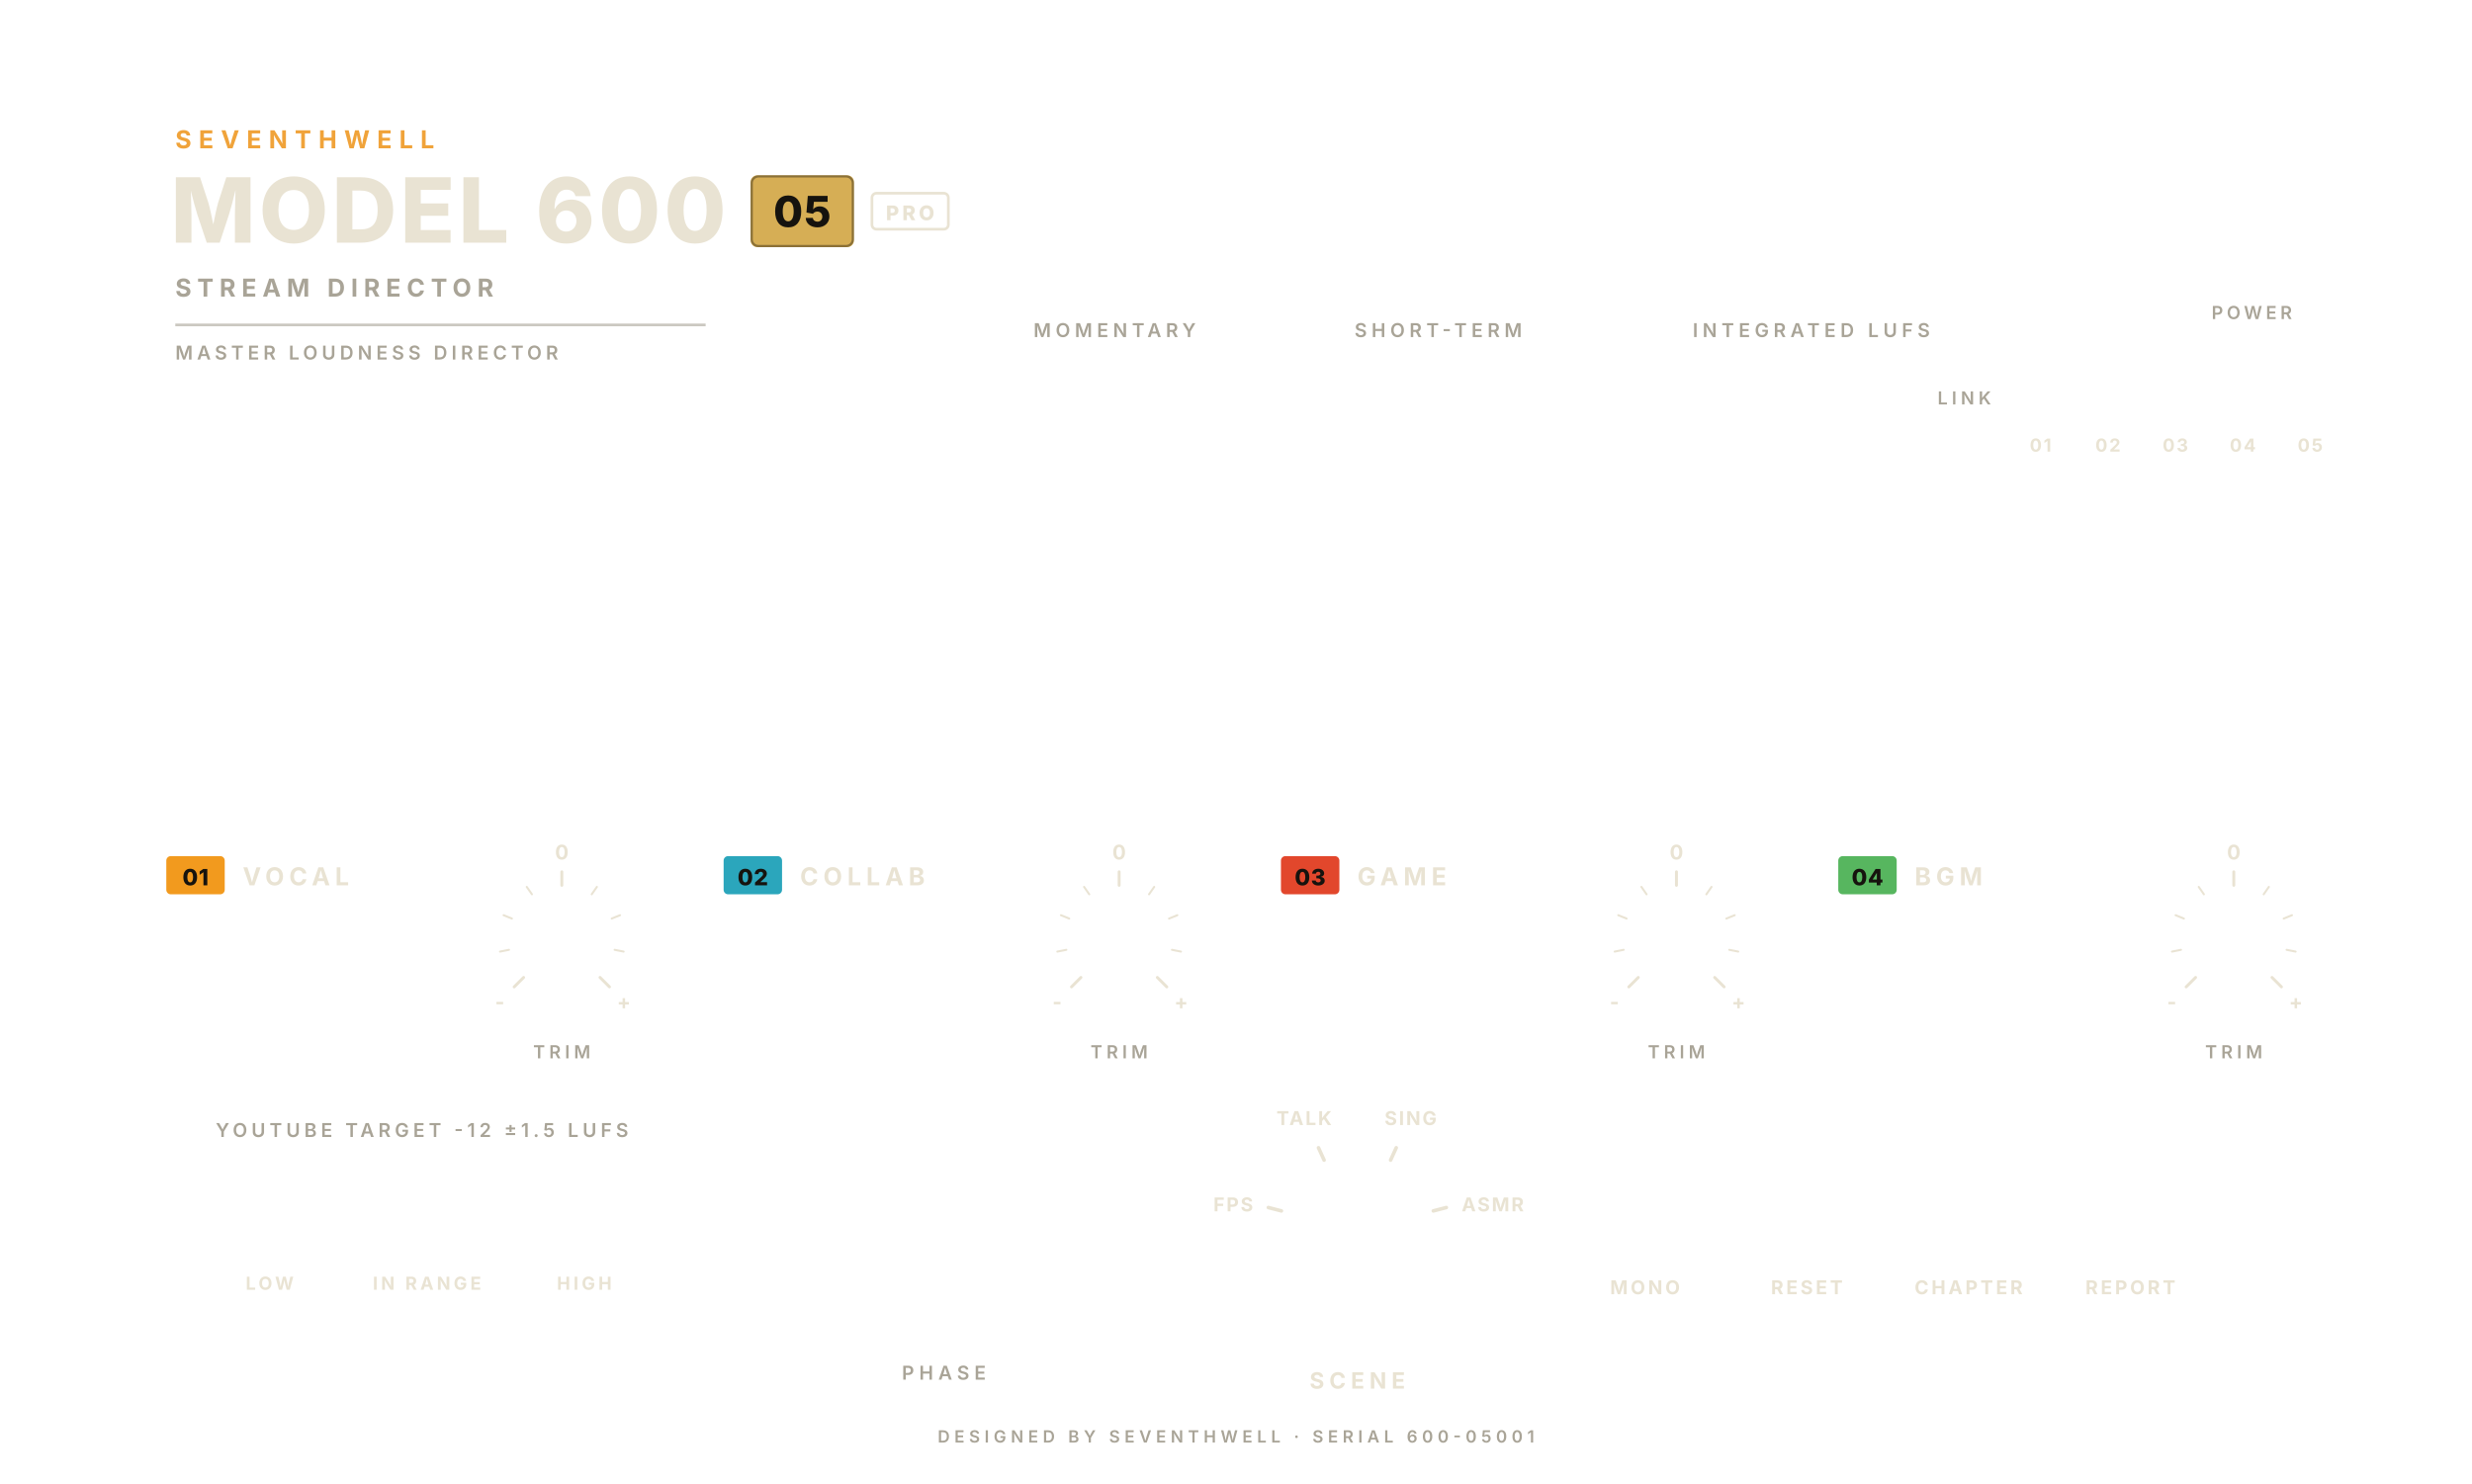
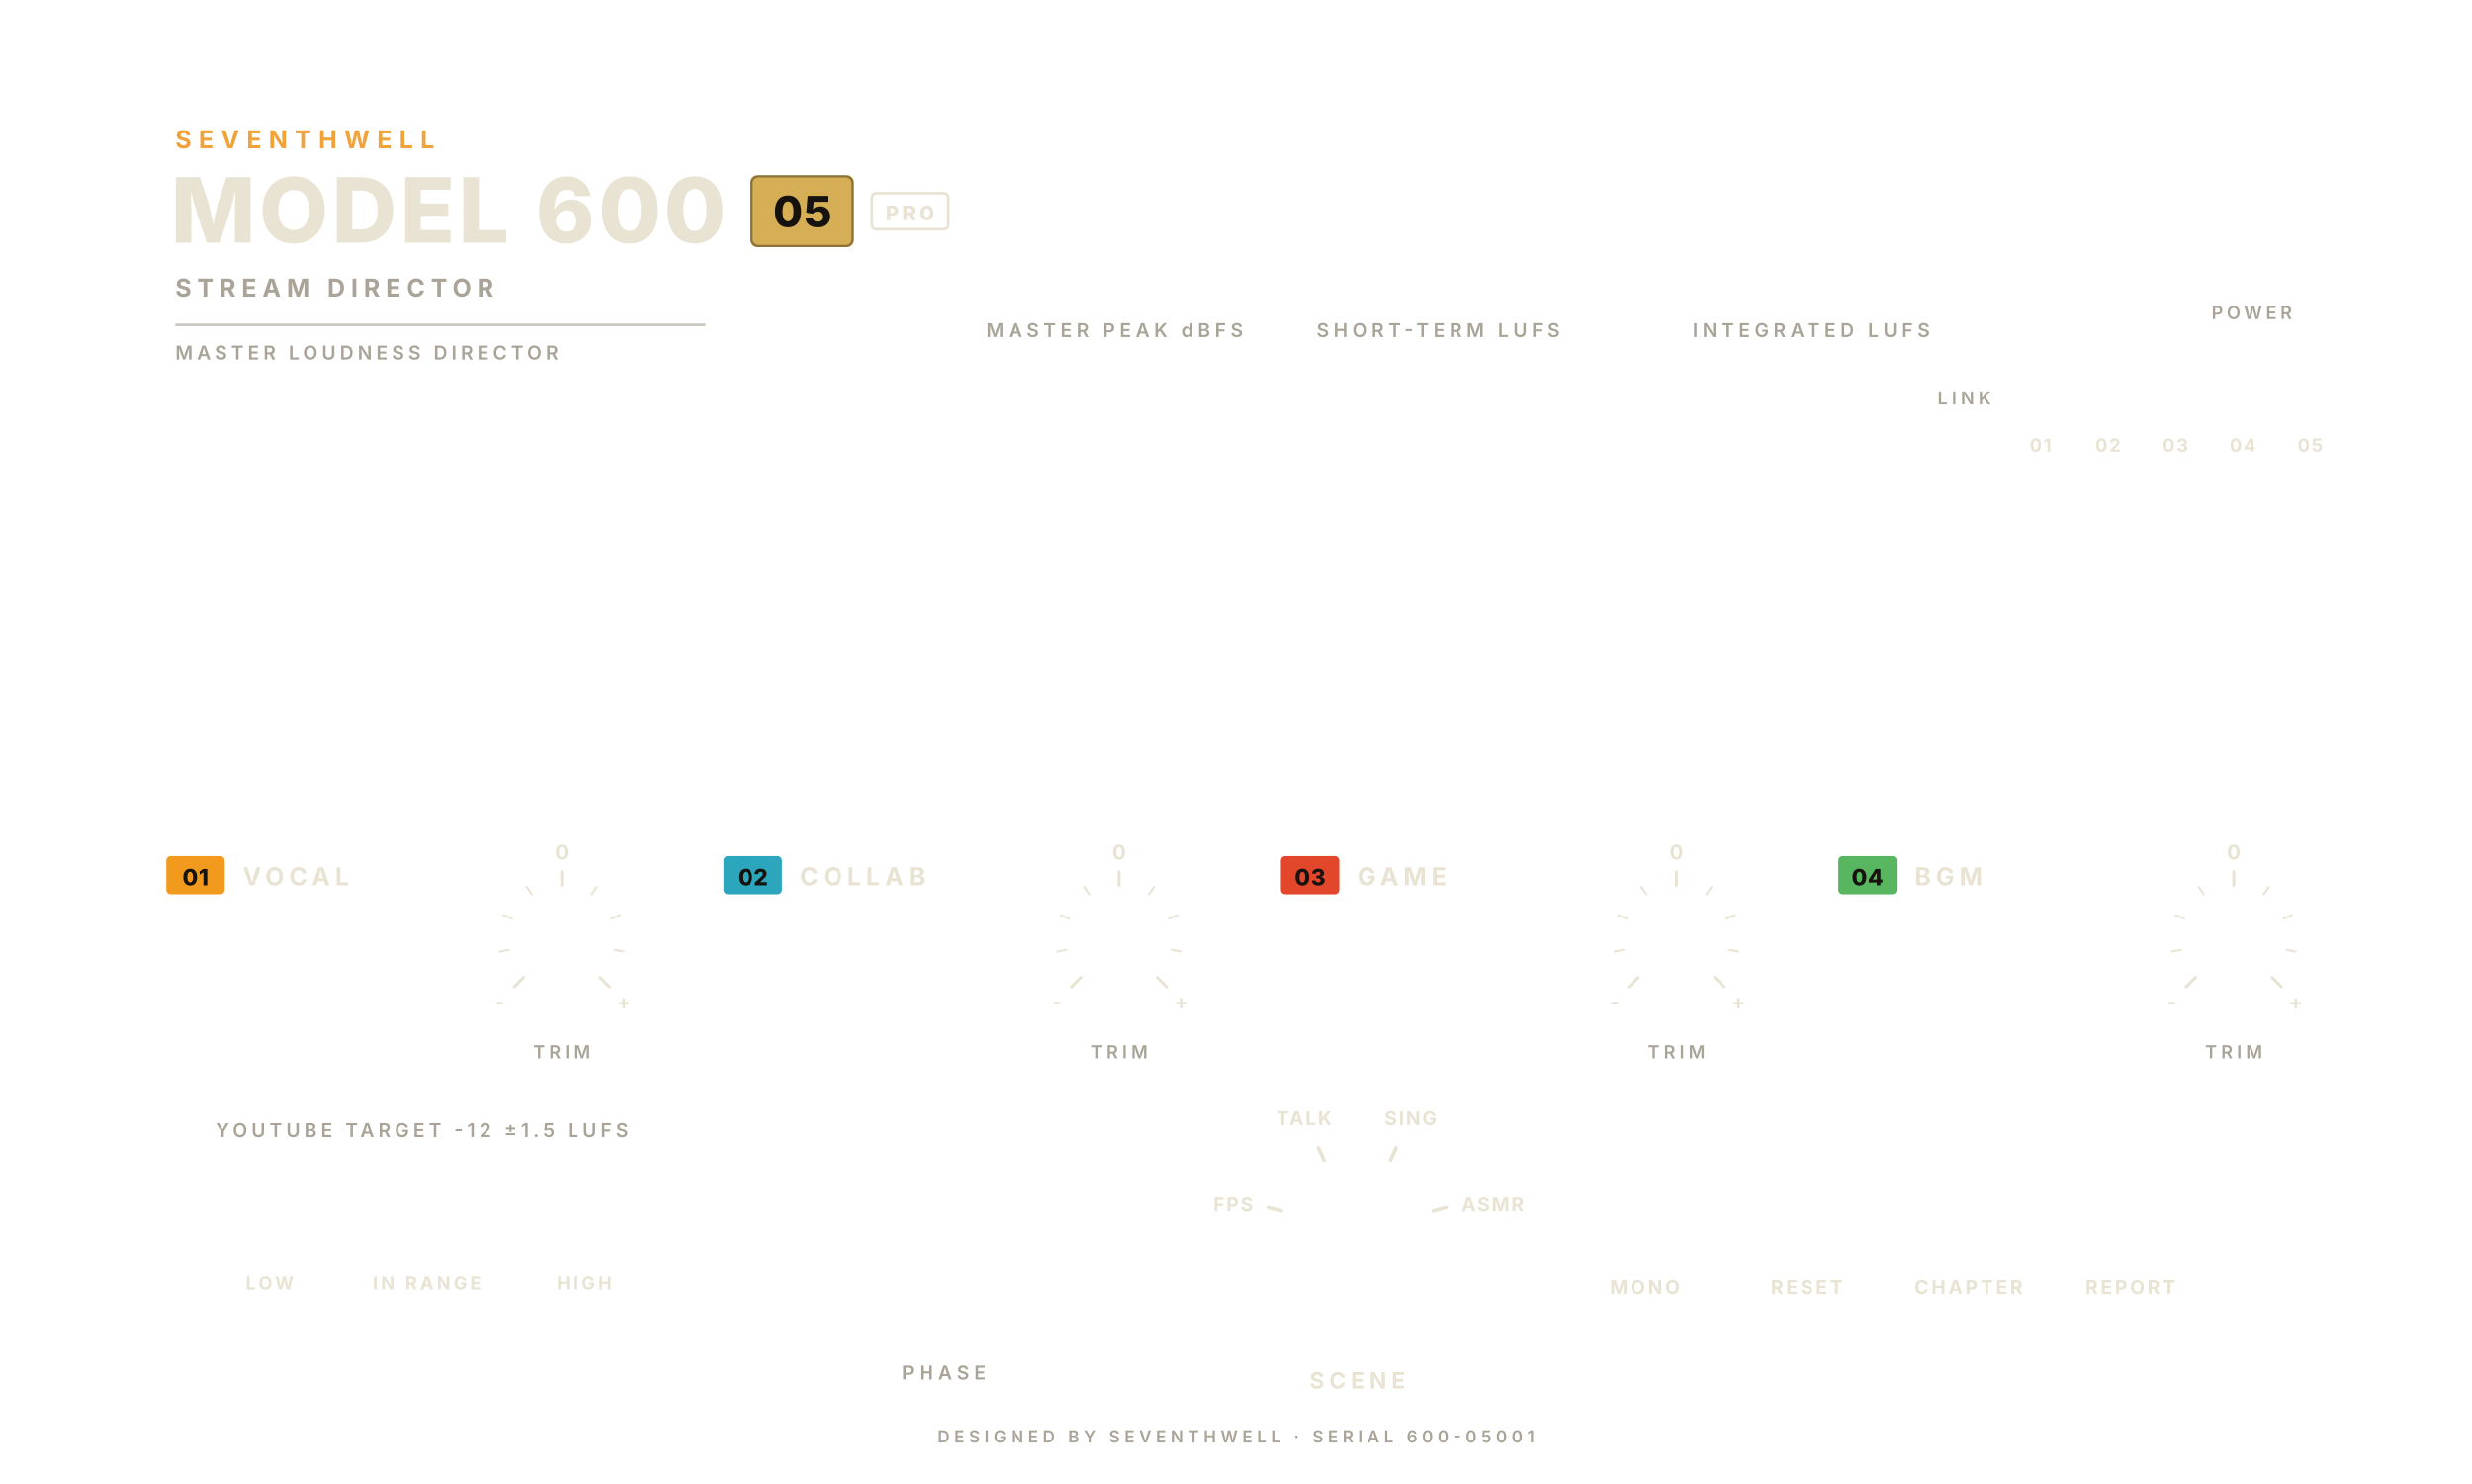
<svg xmlns="http://www.w3.org/2000/svg" width="1100" height="660" viewBox="0 0 1100 660">
  <text x="78.0" y="66.0" font-size="11" fill="#F0A33A" font-weight="700" text-anchor="start" letter-spacing="3.2" font-family="Inter, 'Noto Sans CJK JP', sans-serif">SEVENTHWELL</text>
  <text x="76.0" y="108.0" font-size="40" fill="#E9E3D3" font-weight="800" text-anchor="start" letter-spacing="1.5" font-family="Inter, 'Noto Sans CJK JP', sans-serif">MODEL 600</text>
  <rect x="334" y="78" width="46" height="32" rx="3" fill="#D6AE55" />
  <rect x="334.5" y="78.5" width="45" height="31" rx="3" fill="none" stroke="#000" stroke-opacity="0.35" />
  <text x="357.0" y="101.0" font-size="19" fill="#16130E" font-weight="800" text-anchor="middle" letter-spacing="0.5" font-family="Inter, 'Noto Sans CJK JP', sans-serif">05</text>
  <rect x="388" y="86" width="34" height="16" rx="2" fill="none" stroke="#E9E3D3" stroke-width="1.2" />
  <text x="405.0" y="98.0" font-size="9" fill="#E9E3D3" font-weight="800" text-anchor="middle" letter-spacing="1.4" font-family="Inter, 'Noto Sans CJK JP', sans-serif">PRO</text>
  <text x="78.0" y="132.0" font-size="11" fill="#A9A497" font-weight="700" text-anchor="start" letter-spacing="2.6" font-family="Inter, 'Noto Sans CJK JP', sans-serif">STREAM DIRECTOR</text>
  <rect x="78" y="144" width="236" height="1.2" fill="#A9A497" opacity="0.6" />
  <text x="78.0" y="160.0" font-size="8.5" fill="#A9A497" font-weight="600" text-anchor="start" letter-spacing="1.8" font-family="Inter, 'Noto Sans CJK JP', sans-serif">MASTER LOUDNESS DIRECTOR</text>
  <rect x="74.0" y="381.0" width="26" height="17" rx="2" fill="#F29A1E" />
  <text x="87.0" y="394.0" font-size="10" fill="#16130E" font-weight="800" text-anchor="middle" letter-spacing="0.3" font-family="Inter, 'Noto Sans CJK JP', sans-serif">01</text>
  <text x="108.0" y="394.0" font-size="11" fill="#E9E3D3" font-weight="700" text-anchor="start" letter-spacing="2.2" font-family="Inter, 'Noto Sans CJK JP', sans-serif">VOCAL</text>
  <rect x="322.0" y="381.0" width="26" height="17" rx="2" fill="#2BA6BC" />
  <text x="335.0" y="394.0" font-size="10" fill="#16130E" font-weight="800" text-anchor="middle" letter-spacing="0.3" font-family="Inter, 'Noto Sans CJK JP', sans-serif">02</text>
  <text x="356.0" y="394.0" font-size="11" fill="#E9E3D3" font-weight="700" text-anchor="start" letter-spacing="2.2" font-family="Inter, 'Noto Sans CJK JP', sans-serif">COLLAB</text>
  <rect x="570.0" y="381.0" width="26" height="17" rx="2" fill="#E2472C" />
  <text x="583.0" y="394.0" font-size="10" fill="#16130E" font-weight="800" text-anchor="middle" letter-spacing="0.3" font-family="Inter, 'Noto Sans CJK JP', sans-serif">03</text>
  <text x="604.0" y="394.0" font-size="11" fill="#E9E3D3" font-weight="700" text-anchor="start" letter-spacing="2.2" font-family="Inter, 'Noto Sans CJK JP', sans-serif">GAME</text>
  <rect x="818.0" y="381.0" width="26" height="17" rx="2" fill="#57B65F" />
  <text x="831.0" y="394.0" font-size="10" fill="#16130E" font-weight="800" text-anchor="middle" letter-spacing="0.3" font-family="Inter, 'Noto Sans CJK JP', sans-serif">04</text>
  <text x="852.0" y="394.0" font-size="11" fill="#E9E3D3" font-weight="700" text-anchor="start" letter-spacing="2.2" font-family="Inter, 'Noto Sans CJK JP', sans-serif">BGM</text>
  <text x="420.0" y="614.0" font-size="8.5" fill="#A9A497" font-weight="600" text-anchor="middle" letter-spacing="2.2" font-family="Inter, 'Noto Sans CJK JP', sans-serif">PHASE</text>
  <line x1="233.0" y1="435.0" x2="228.8" y2="439.2" stroke="#E9E3D3" stroke-width="1.3" stroke-linecap="round" opacity="1.0" />
  <line x1="226.5" y1="422.7" x2="222.5" y2="423.5" stroke="#E9E3D3" stroke-width="0.9" stroke-linecap="round" opacity="1.0" />
  <line x1="227.8" y1="408.8" x2="224.1" y2="407.3" stroke="#E9E3D3" stroke-width="0.9" stroke-linecap="round" opacity="1.0" />
  <line x1="236.7" y1="398.0" x2="234.4" y2="394.7" stroke="#E9E3D3" stroke-width="0.9" stroke-linecap="round" opacity="1.0" />
  <line x1="250.0" y1="394.0" x2="250.0" y2="388.0" stroke="#E9E3D3" stroke-width="1.3" stroke-linecap="round" opacity="1.0" />
  <line x1="263.3" y1="398.0" x2="265.6" y2="394.7" stroke="#E9E3D3" stroke-width="0.9" stroke-linecap="round" opacity="1.0" />
  <line x1="272.2" y1="408.8" x2="275.9" y2="407.3" stroke="#E9E3D3" stroke-width="0.9" stroke-linecap="round" opacity="1.0" />
  <line x1="273.5" y1="422.7" x2="277.5" y2="423.5" stroke="#E9E3D3" stroke-width="0.9" stroke-linecap="round" opacity="1.0" />
  <line x1="267.0" y1="435.0" x2="271.2" y2="439.2" stroke="#E9E3D3" stroke-width="1.3" stroke-linecap="round" opacity="1.0" />
  <text x="222.4" y="449.1" font-size="9" fill="#E9E3D3" font-weight="700" text-anchor="middle" letter-spacing="0.0" font-family="Inter, 'Noto Sans CJK JP', sans-serif">-</text>
  <text x="250.0" y="382.5" font-size="9" fill="#E9E3D3" font-weight="700" text-anchor="middle" letter-spacing="0.0" font-family="Inter, 'Noto Sans CJK JP', sans-serif">0</text>
  <text x="277.6" y="449.1" font-size="9" fill="#E9E3D3" font-weight="700" text-anchor="middle" letter-spacing="0.0" font-family="Inter, 'Noto Sans CJK JP', sans-serif">+</text>
  <text x="250.0" y="471.0" font-size="8" fill="#A9A497" font-weight="600" text-anchor="middle" letter-spacing="1.8" font-family="Inter, 'Noto Sans CJK JP', sans-serif">TRIM</text>
  <line x1="481.0" y1="435.0" x2="476.8" y2="439.2" stroke="#E9E3D3" stroke-width="1.3" stroke-linecap="round" opacity="1.0" />
  <line x1="474.5" y1="422.7" x2="470.5" y2="423.5" stroke="#E9E3D3" stroke-width="0.9" stroke-linecap="round" opacity="1.0" />
  <line x1="475.8" y1="408.8" x2="472.1" y2="407.3" stroke="#E9E3D3" stroke-width="0.9" stroke-linecap="round" opacity="1.0" />
  <line x1="484.7" y1="398.0" x2="482.4" y2="394.7" stroke="#E9E3D3" stroke-width="0.9" stroke-linecap="round" opacity="1.0" />
  <line x1="498.0" y1="394.0" x2="498.0" y2="388.0" stroke="#E9E3D3" stroke-width="1.3" stroke-linecap="round" opacity="1.0" />
  <line x1="511.3" y1="398.0" x2="513.6" y2="394.7" stroke="#E9E3D3" stroke-width="0.9" stroke-linecap="round" opacity="1.0" />
  <line x1="520.2" y1="408.8" x2="523.9" y2="407.3" stroke="#E9E3D3" stroke-width="0.9" stroke-linecap="round" opacity="1.0" />
  <line x1="521.5" y1="422.7" x2="525.5" y2="423.5" stroke="#E9E3D3" stroke-width="0.9" stroke-linecap="round" opacity="1.0" />
  <line x1="515.0" y1="435.0" x2="519.2" y2="439.2" stroke="#E9E3D3" stroke-width="1.3" stroke-linecap="round" opacity="1.0" />
  <text x="470.4" y="449.1" font-size="9" fill="#E9E3D3" font-weight="700" text-anchor="middle" letter-spacing="0.0" font-family="Inter, 'Noto Sans CJK JP', sans-serif">-</text>
  <text x="498.0" y="382.5" font-size="9" fill="#E9E3D3" font-weight="700" text-anchor="middle" letter-spacing="0.0" font-family="Inter, 'Noto Sans CJK JP', sans-serif">0</text>
  <text x="525.6" y="449.1" font-size="9" fill="#E9E3D3" font-weight="700" text-anchor="middle" letter-spacing="0.0" font-family="Inter, 'Noto Sans CJK JP', sans-serif">+</text>
  <text x="498.0" y="471.0" font-size="8" fill="#A9A497" font-weight="600" text-anchor="middle" letter-spacing="1.8" font-family="Inter, 'Noto Sans CJK JP', sans-serif">TRIM</text>
  <line x1="729.0" y1="435.0" x2="724.8" y2="439.2" stroke="#E9E3D3" stroke-width="1.3" stroke-linecap="round" opacity="1.0" />
  <line x1="722.5" y1="422.7" x2="718.5" y2="423.5" stroke="#E9E3D3" stroke-width="0.9" stroke-linecap="round" opacity="1.0" />
  <line x1="723.8" y1="408.8" x2="720.1" y2="407.3" stroke="#E9E3D3" stroke-width="0.9" stroke-linecap="round" opacity="1.0" />
  <line x1="732.7" y1="398.0" x2="730.4" y2="394.7" stroke="#E9E3D3" stroke-width="0.9" stroke-linecap="round" opacity="1.0" />
  <line x1="746.0" y1="394.0" x2="746.0" y2="388.0" stroke="#E9E3D3" stroke-width="1.3" stroke-linecap="round" opacity="1.0" />
  <line x1="759.3" y1="398.0" x2="761.6" y2="394.7" stroke="#E9E3D3" stroke-width="0.9" stroke-linecap="round" opacity="1.0" />
  <line x1="768.2" y1="408.8" x2="771.9" y2="407.3" stroke="#E9E3D3" stroke-width="0.9" stroke-linecap="round" opacity="1.0" />
  <line x1="769.5" y1="422.7" x2="773.5" y2="423.5" stroke="#E9E3D3" stroke-width="0.9" stroke-linecap="round" opacity="1.0" />
  <line x1="763.0" y1="435.0" x2="767.2" y2="439.2" stroke="#E9E3D3" stroke-width="1.3" stroke-linecap="round" opacity="1.0" />
  <text x="718.4" y="449.1" font-size="9" fill="#E9E3D3" font-weight="700" text-anchor="middle" letter-spacing="0.0" font-family="Inter, 'Noto Sans CJK JP', sans-serif">-</text>
  <text x="746.0" y="382.5" font-size="9" fill="#E9E3D3" font-weight="700" text-anchor="middle" letter-spacing="0.0" font-family="Inter, 'Noto Sans CJK JP', sans-serif">0</text>
  <text x="773.6" y="449.1" font-size="9" fill="#E9E3D3" font-weight="700" text-anchor="middle" letter-spacing="0.0" font-family="Inter, 'Noto Sans CJK JP', sans-serif">+</text>
  <text x="746.0" y="471.0" font-size="8" fill="#A9A497" font-weight="600" text-anchor="middle" letter-spacing="1.8" font-family="Inter, 'Noto Sans CJK JP', sans-serif">TRIM</text>
  <line x1="977.0" y1="435.0" x2="972.8" y2="439.2" stroke="#E9E3D3" stroke-width="1.3" stroke-linecap="round" opacity="1.0" />
  <line x1="970.5" y1="422.7" x2="966.5" y2="423.5" stroke="#E9E3D3" stroke-width="0.9" stroke-linecap="round" opacity="1.0" />
  <line x1="971.8" y1="408.8" x2="968.1" y2="407.3" stroke="#E9E3D3" stroke-width="0.9" stroke-linecap="round" opacity="1.0" />
  <line x1="980.7" y1="398.0" x2="978.4" y2="394.7" stroke="#E9E3D3" stroke-width="0.9" stroke-linecap="round" opacity="1.0" />
  <line x1="994.0" y1="394.0" x2="994.0" y2="388.0" stroke="#E9E3D3" stroke-width="1.3" stroke-linecap="round" opacity="1.0" />
  <line x1="1007.3" y1="398.0" x2="1009.6" y2="394.7" stroke="#E9E3D3" stroke-width="0.9" stroke-linecap="round" opacity="1.0" />
  <line x1="1016.2" y1="408.8" x2="1019.9" y2="407.3" stroke="#E9E3D3" stroke-width="0.9" stroke-linecap="round" opacity="1.0" />
  <line x1="1017.5" y1="422.7" x2="1021.5" y2="423.5" stroke="#E9E3D3" stroke-width="0.9" stroke-linecap="round" opacity="1.0" />
  <line x1="1011.0" y1="435.0" x2="1015.2" y2="439.2" stroke="#E9E3D3" stroke-width="1.3" stroke-linecap="round" opacity="1.0" />
  <text x="966.4" y="449.1" font-size="9" fill="#E9E3D3" font-weight="700" text-anchor="middle" letter-spacing="0.0" font-family="Inter, 'Noto Sans CJK JP', sans-serif">-</text>
  <text x="994.0" y="382.5" font-size="9" fill="#E9E3D3" font-weight="700" text-anchor="middle" letter-spacing="0.0" font-family="Inter, 'Noto Sans CJK JP', sans-serif">0</text>
  <text x="1021.6" y="449.1" font-size="9" fill="#E9E3D3" font-weight="700" text-anchor="middle" letter-spacing="0.0" font-family="Inter, 'Noto Sans CJK JP', sans-serif">+</text>
  <text x="994.0" y="471.0" font-size="8" fill="#A9A497" font-weight="600" text-anchor="middle" letter-spacing="1.8" font-family="Inter, 'Noto Sans CJK JP', sans-serif">TRIM</text>
  <line x1="570.2" y1="538.9" x2="564.4" y2="537.4" stroke="#E9E3D3" stroke-width="1.6" stroke-linecap="round" opacity="1.0" />
  <text x="557.6" y="539.1" font-size="8.5" fill="#E9E3D3" font-weight="700" text-anchor="end" letter-spacing="0.8" font-family="Inter, 'Noto Sans CJK JP', sans-serif">FPS</text>
  <line x1="589.2" y1="516.3" x2="586.7" y2="510.8" stroke="#E9E3D3" stroke-width="1.6" stroke-linecap="round" opacity="1.0" />
  <text x="580.3" y="500.7" font-size="8.5" fill="#E9E3D3" font-weight="700" text-anchor="middle" letter-spacing="0.8" font-family="Inter, 'Noto Sans CJK JP', sans-serif">TALK</text>
  <line x1="618.8" y1="516.3" x2="621.3" y2="510.8" stroke="#E9E3D3" stroke-width="1.6" stroke-linecap="round" opacity="1.0" />
  <text x="627.7" y="500.7" font-size="8.5" fill="#E9E3D3" font-weight="700" text-anchor="middle" letter-spacing="0.8" font-family="Inter, 'Noto Sans CJK JP', sans-serif">SING</text>
  <line x1="637.8" y1="538.9" x2="643.6" y2="537.4" stroke="#E9E3D3" stroke-width="1.6" stroke-linecap="round" opacity="1.0" />
  <text x="650.4" y="539.1" font-size="8.5" fill="#E9E3D3" font-weight="700" text-anchor="start" letter-spacing="0.8" font-family="Inter, 'Noto Sans CJK JP', sans-serif">ASMR</text>
  <text x="604.0" y="618.0" font-size="10" fill="#E9E3D3" font-weight="700" text-anchor="middle" letter-spacing="2.2" font-family="Inter, 'Noto Sans CJK JP', sans-serif">SCENE</text>
  <text x="732.0" y="576.0" font-size="8.5" fill="#E9E3D3" font-weight="700" text-anchor="middle" letter-spacing="1.2" font-family="Inter, 'Noto Sans CJK JP', sans-serif">MONO</text>
  <text x="804.0" y="576.0" font-size="8.5" fill="#E9E3D3" font-weight="700" text-anchor="middle" letter-spacing="1.2" font-family="Inter, 'Noto Sans CJK JP', sans-serif">RESET</text>
  <text x="876.0" y="576.0" font-size="8.5" fill="#E9E3D3" font-weight="700" text-anchor="middle" letter-spacing="1.2" font-family="Inter, 'Noto Sans CJK JP', sans-serif">CHAPTER</text>
  <text x="948.0" y="576.0" font-size="8.5" fill="#E9E3D3" font-weight="700" text-anchor="middle" letter-spacing="1.2" font-family="Inter, 'Noto Sans CJK JP', sans-serif">REPORT</text>
  <text x="120.0" y="574.0" font-size="8" fill="#E9E3D3" font-weight="700" text-anchor="middle" letter-spacing="1.4" font-family="Inter, 'Noto Sans CJK JP', sans-serif">LOW</text>
  <text x="190.0" y="574.0" font-size="8" fill="#E9E3D3" font-weight="700" text-anchor="middle" letter-spacing="1.4" font-family="Inter, 'Noto Sans CJK JP', sans-serif">IN RANGE</text>
  <text x="260.0" y="574.0" font-size="8" fill="#E9E3D3" font-weight="700" text-anchor="middle" letter-spacing="1.4" font-family="Inter, 'Noto Sans CJK JP', sans-serif">HIGH</text>
-   <text x="496.0" y="150.0" font-size="8.5" fill="#A9A497" font-weight="600" text-anchor="middle" letter-spacing="2.0" font-family="Inter, 'Noto Sans CJK JP', sans-serif">MOMENTARY</text>
-   <text x="640.0" y="150.0" font-size="8.5" fill="#A9A497" font-weight="600" text-anchor="middle" letter-spacing="2.0" font-family="Inter, 'Noto Sans CJK JP', sans-serif">SHORT-TERM</text>
+   <text x="496.0" y="150.0" font-size="8.5" fill="#A9A497" font-weight="600" text-anchor="middle" letter-spacing="2.0" font-family="Inter, 'Noto Sans CJK JP', sans-serif">MASTER PEAK  dBFS</text>
+   <text x="640.0" y="150.0" font-size="8.5" fill="#A9A497" font-weight="600" text-anchor="middle" letter-spacing="2.0" font-family="Inter, 'Noto Sans CJK JP', sans-serif">SHORT-TERM  LUFS</text>
  <text x="806.0" y="150.0" font-size="8.5" fill="#A9A497" font-weight="600" text-anchor="middle" letter-spacing="2.0" font-family="Inter, 'Noto Sans CJK JP', sans-serif">INTEGRATED  LUFS</text>
  <text x="96.0" y="506.0" font-size="8.5" fill="#A9A497" font-weight="600" text-anchor="start" letter-spacing="1.8" font-family="Inter, 'Noto Sans CJK JP', sans-serif">YOUTUBE TARGET  -12 ±1.5 LUFS</text>
  <text x="1002.0" y="142.0" font-size="8" fill="#A9A497" font-weight="600" text-anchor="middle" letter-spacing="1.6" font-family="Inter, 'Noto Sans CJK JP', sans-serif">POWER</text>
  <text x="886.0" y="180.0" font-size="8" fill="#A9A497" font-weight="600" text-anchor="end" letter-spacing="1.8" font-family="Inter, 'Noto Sans CJK JP', sans-serif">LINK</text>
  <text x="908.0" y="201.0" font-size="8" fill="#E9E3D3" font-weight="700" text-anchor="middle" letter-spacing="0.8" font-family="Inter, 'Noto Sans CJK JP', sans-serif">01</text>
  <text x="938.0" y="201.0" font-size="8" fill="#E9E3D3" font-weight="700" text-anchor="middle" letter-spacing="0.8" font-family="Inter, 'Noto Sans CJK JP', sans-serif">02</text>
  <text x="968.0" y="201.0" font-size="8" fill="#E9E3D3" font-weight="700" text-anchor="middle" letter-spacing="0.8" font-family="Inter, 'Noto Sans CJK JP', sans-serif">03</text>
  <text x="998.0" y="201.0" font-size="8" fill="#E9E3D3" font-weight="700" text-anchor="middle" letter-spacing="0.8" font-family="Inter, 'Noto Sans CJK JP', sans-serif">04</text>
  <text x="1028.0" y="201.0" font-size="8" fill="#E9E3D3" font-weight="700" text-anchor="middle" letter-spacing="0.8" font-family="Inter, 'Noto Sans CJK JP', sans-serif">05</text>
  <text x="550.0" y="642.0" font-size="7.5" fill="#A9A497" font-weight="600" text-anchor="middle" letter-spacing="2.0" font-family="Inter, 'Noto Sans CJK JP', sans-serif">DESIGNED BY SEVENTHWELL  ·  SERIAL 600-05001</text>
</svg>
